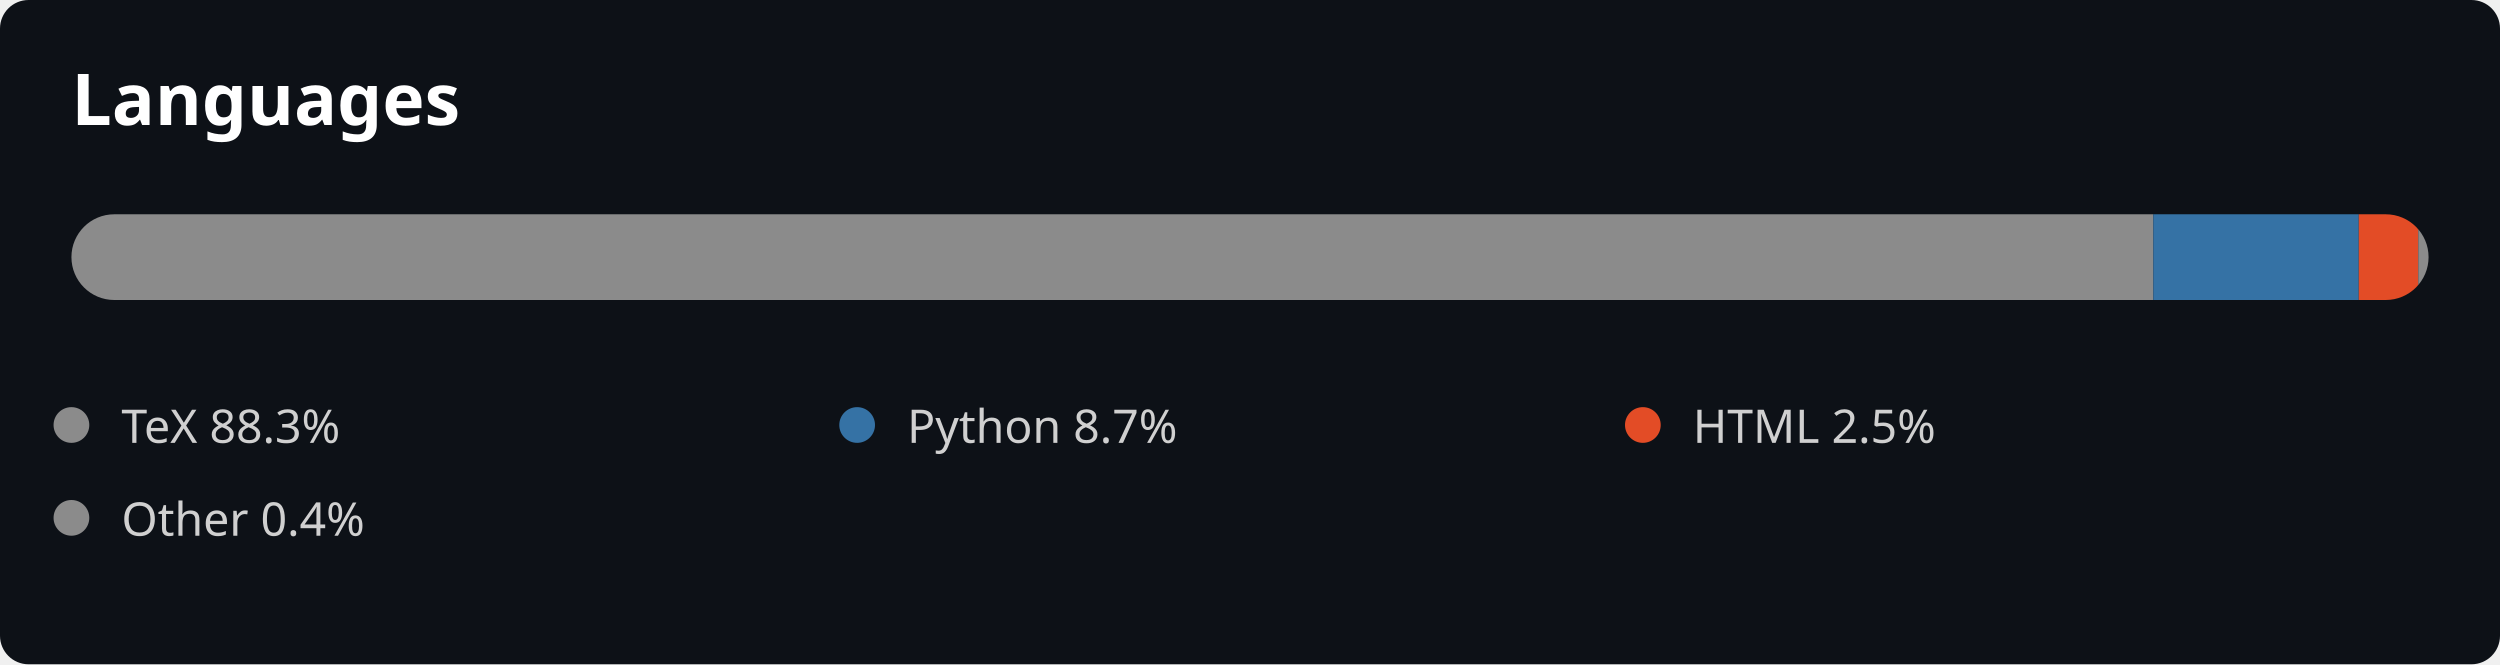
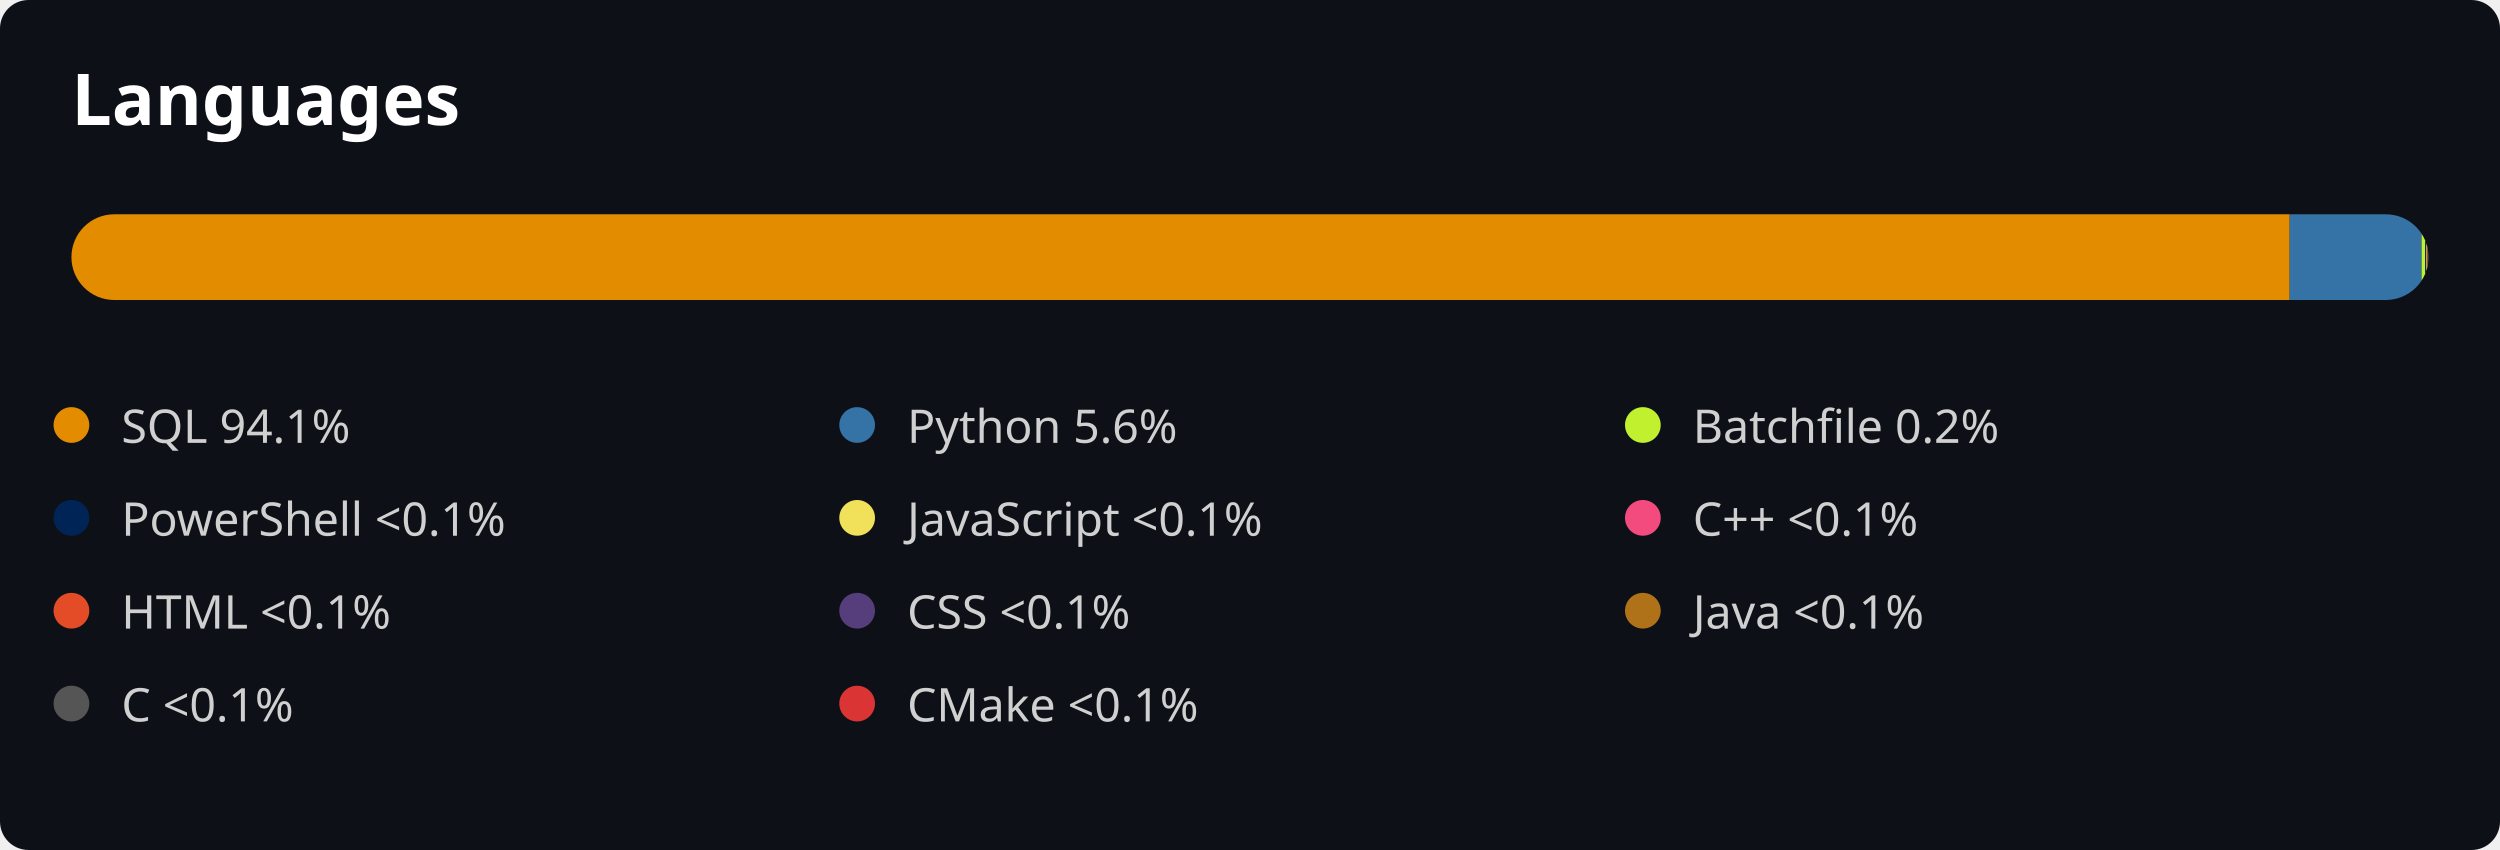
- <svg xmlns="http://www.w3.org/2000/svg" width="700" height="186" viewBox="0 0 700 186">
+ <svg xmlns="http://www.w3.org/2000/svg" width="700" height="238" viewBox="0 0 700 238">
  <style>
    .title { font: 600 20px 'Segoe UI', Ubuntu, Sans-Serif; fill: #ffffff; }
    .legend-text { font: 400 13px 'Segoe UI', Ubuntu, Sans-Serif; fill: #d0d0d0; }
  </style>
  <rect width="100%" height="100%" rx="8" fill="#0d1117" />
  <text x="20" y="35" class="title">Languages</text>
  <clipPath id="barClip">
    <rect x="20" y="60" width="660" height="24" rx="12.0" />
  </clipPath>
  <g clip-path="url(#barClip)">
-     <rect x="20.00" y="60" width="582.92" height="24" fill="#8b8b8b" />
-     <rect x="602.92" y="60" width="57.54" height="24" fill="#3572A5" />
-     <rect x="660.46" y="60" width="16.65" height="24" fill="#e34c26" />
-     <rect x="677.11" y="60" width="2.89" height="24" fill="#8b8b8b" />
+     <rect x="20.00" y="60" width="621.11" height="24" fill="#e38c00" />
+     <rect x="641.11" y="60" width="36.93" height="24" fill="#3572A5" />
+     <rect x="678.04" y="60" width="1.03" height="24" fill="#C1F12E" />
+     <rect x="679.07" y="60" width="0.29" height="24" fill="#012456" />
+     <rect x="679.36" y="60" width="0.27" height="24" fill="#f1e05a" />
+     <rect x="679.63" y="60" width="0.10" height="24" fill="#f34b7d" />
+     <rect x="679.73" y="60" width="0.09" height="24" fill="#e34c26" />
+     <rect x="679.83" y="60" width="0.09" height="24" fill="#563d7c" />
+     <rect x="679.92" y="60" width="0.04" height="24" fill="#b07219" />
+     <rect x="679.96" y="60" width="0.03" height="24" fill="#555555" />
+     <rect x="679.99" y="60" width="0.01" height="24" fill="#DA3434" />
  </g>
-   <circle cx="20" cy="119" r="5" fill="#8b8b8b" />
-   <text x="34" y="124" class="legend-text">TeX 88.3%</text>
+   <circle cx="20" cy="119" r="5" fill="#e38c00" />
+   <text x="34" y="124" class="legend-text">SQL 94.1%</text>
  <circle cx="240" cy="119" r="5" fill="#3572A5" />
-   <text x="254" y="124" class="legend-text">Python 8.7%</text>
-   <circle cx="460" cy="119" r="5" fill="#e34c26" />
-   <text x="474" y="124" class="legend-text">HTML 2.5%</text>
-   <circle cx="20" cy="145" r="5" fill="#8b8b8b" />
-   <text x="34" y="150" class="legend-text">Other 0.4%</text>
+   <text x="254" y="124" class="legend-text">Python 5.6%</text>
+   <circle cx="460" cy="119" r="5" fill="#C1F12E" />
+   <text x="474" y="124" class="legend-text">Batchfile 0.2%</text>
+   <circle cx="20" cy="145" r="5" fill="#012456" />
+   <text x="34" y="150" class="legend-text">PowerShell &lt;0.1%</text>
+   <circle cx="240" cy="145" r="5" fill="#f1e05a" />
+   <text x="254" y="150" class="legend-text">JavaScript &lt;0.1%</text>
+   <circle cx="460" cy="145" r="5" fill="#f34b7d" />
+   <text x="474" y="150" class="legend-text">C++ &lt;0.1%</text>
+   <circle cx="20" cy="171" r="5" fill="#e34c26" />
+   <text x="34" y="176" class="legend-text">HTML &lt;0.1%</text>
+   <circle cx="240" cy="171" r="5" fill="#563d7c" />
+   <text x="254" y="176" class="legend-text">CSS &lt;0.1%</text>
+   <circle cx="460" cy="171" r="5" fill="#b07219" />
+   <text x="474" y="176" class="legend-text">Java &lt;0.1%</text>
+   <circle cx="20" cy="197" r="5" fill="#555555" />
+   <text x="34" y="202" class="legend-text">C &lt;0.1%</text>
+   <circle cx="240" cy="197" r="5" fill="#DA3434" />
+   <text x="254" y="202" class="legend-text">CMake &lt;0.1%</text>
</svg>
